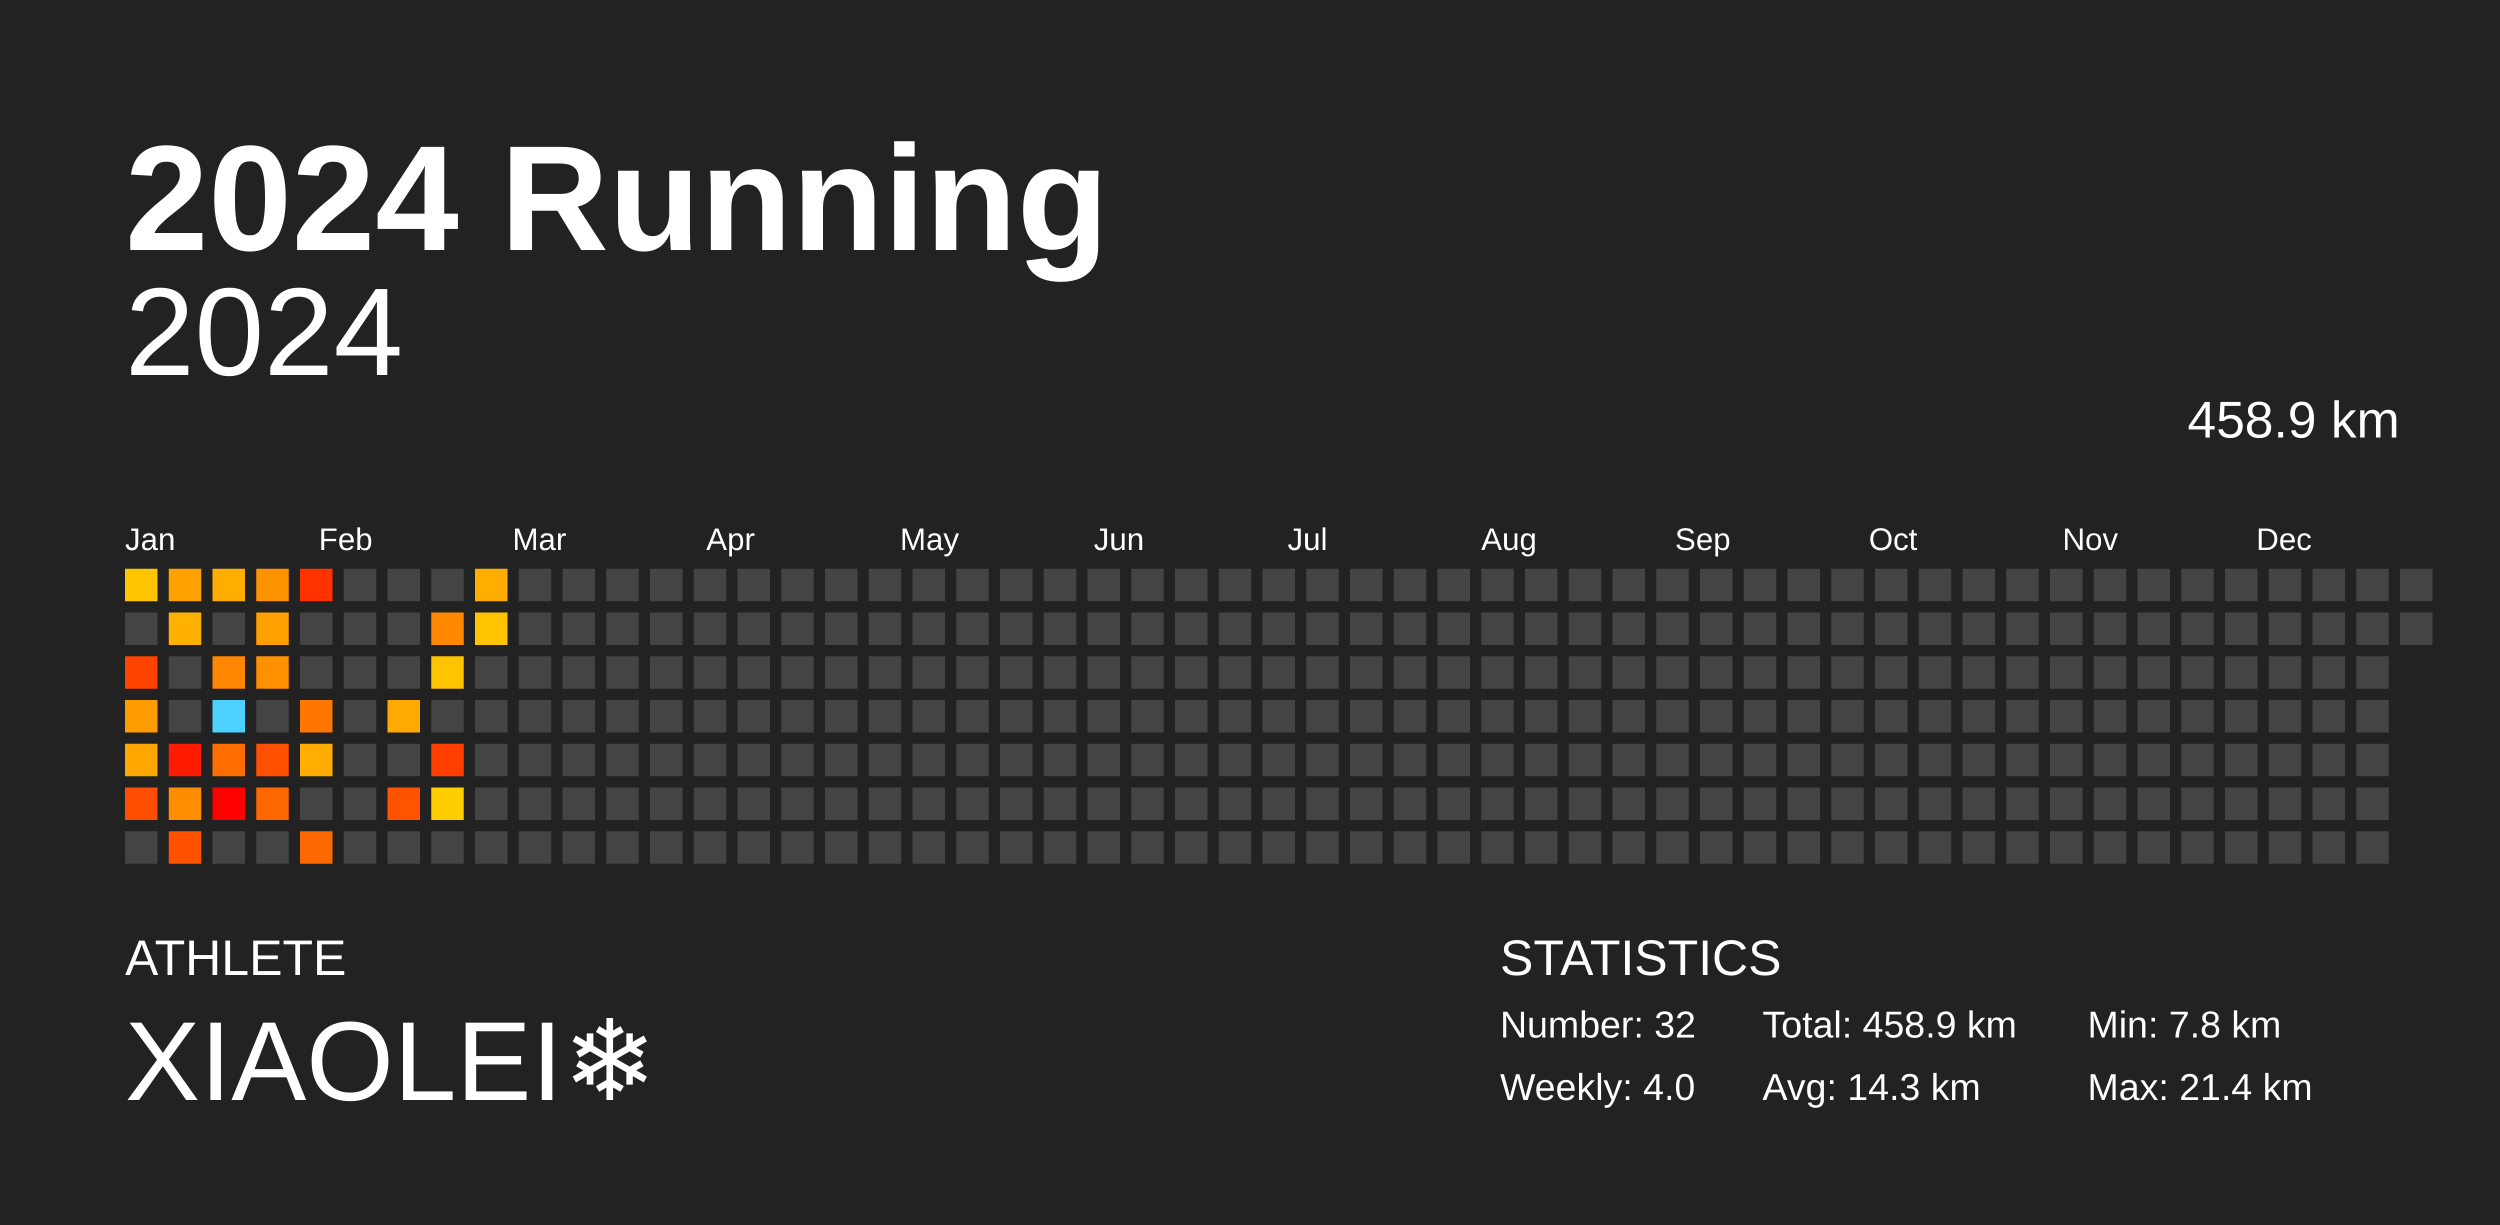
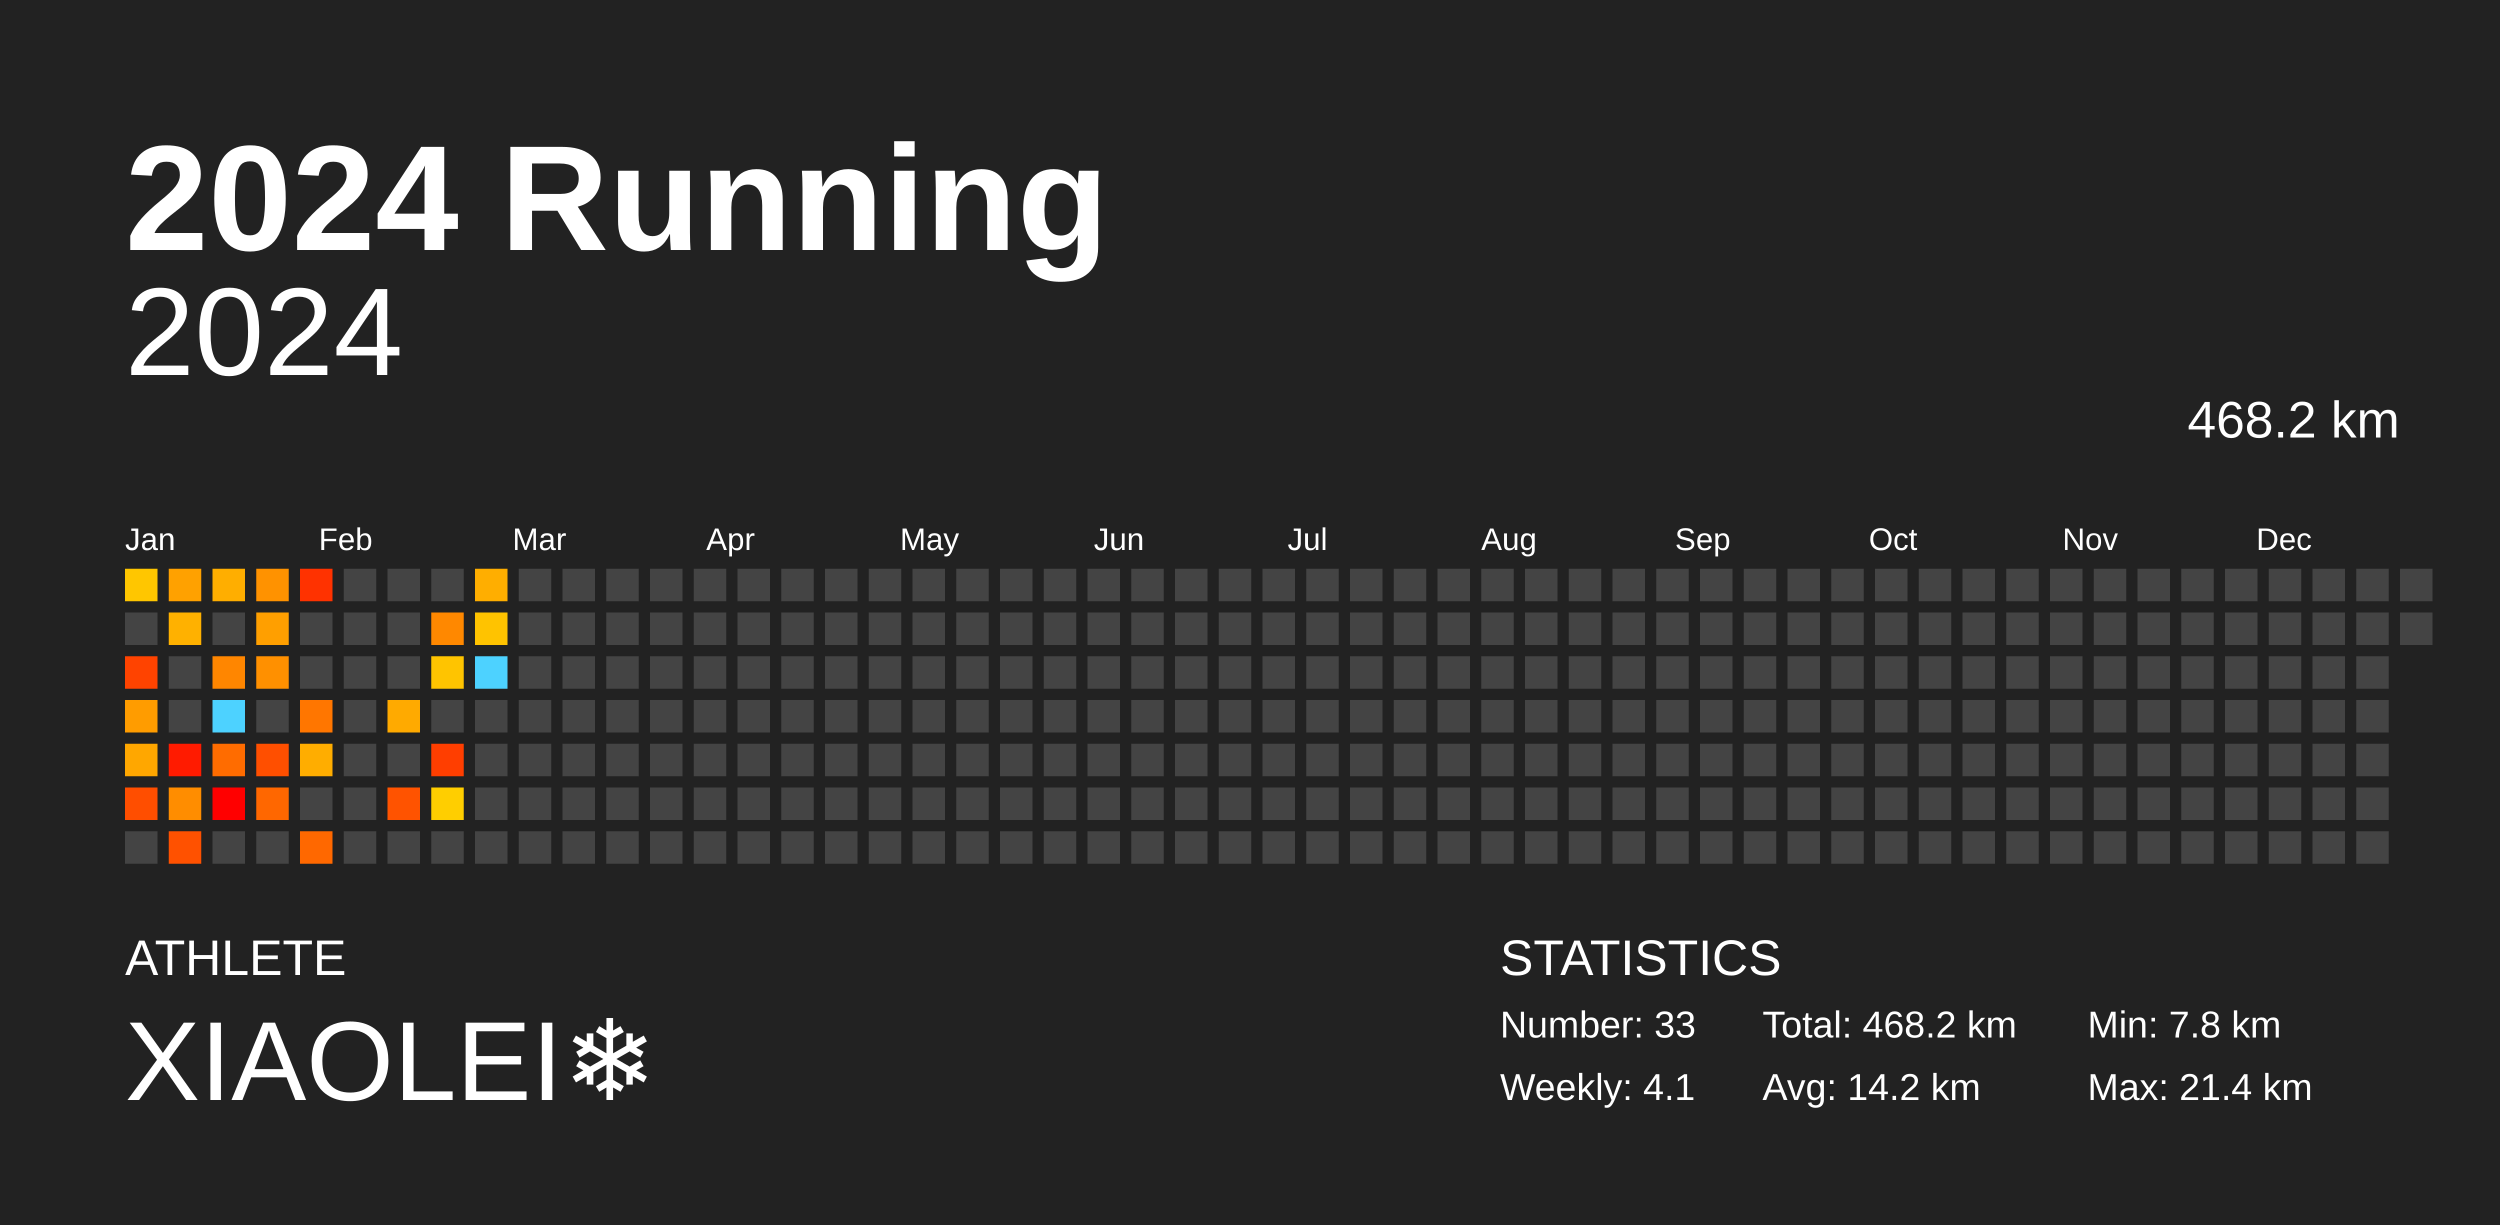
<svg xmlns="http://www.w3.org/2000/svg" baseProfile="full" height="98mm" version="1.1" viewBox="0,0,200,98" width="200mm">
  <defs />
  <rect fill="#222222" height="98" width="200" x="0" y="0" />
  <text fill="#FFFFFF" style="font-size:12px; font-family:Arial; font-weight:bold;" x="10" y="20">2024 Running</text>
  <text fill="#FFFFFF" style="font-size:4px; font-family:Arial" x="10" y="78">ATHLETE</text>
  <text fill="#FFFFFF" style="font-size:9px; font-family:Arial" x="10" y="88">XIAOLEI❄️</text>
  <text fill="#FFFFFF" style="font-size:4px; font-family:Arial" x="120" y="78">STATISTICS</text>
-   <text fill="#FFFFFF" style="font-size:3px; font-family:Arial" x="120" y="83">Number: 32</text>
-   <text fill="#FFFFFF" style="font-size:3px; font-family:Arial" x="120" y="88">Weekly: 4.0</text>
-   <text fill="#FFFFFF" style="font-size:3px; font-family:Arial" x="141" y="83">Total: 458.9 km</text>
-   <text fill="#FFFFFF" style="font-size:3px; font-family:Arial" x="141" y="88">Avg: 14.3 km</text>
+   <text fill="#FFFFFF" style="font-size:3px; font-family:Arial" x="120" y="83">Number: 33</text>
+   <text fill="#FFFFFF" style="font-size:3px; font-family:Arial" x="120" y="88">Weekly: 4.1</text>
+   <text fill="#FFFFFF" style="font-size:3px; font-family:Arial" x="141" y="83">Total: 468.2 km</text>
+   <text fill="#FFFFFF" style="font-size:3px; font-family:Arial" x="141" y="88">Avg: 14.2 km</text>
  <text fill="#FFFFFF" style="font-size:3px; font-family:Arial" x="167" y="83">Min: 7.8 km</text>
  <text fill="#FFFFFF" style="font-size:3px; font-family:Arial" x="167" y="88">Max: 21.4 km</text>
  <text alignment-baseline="hanging" fill="#FFFFFF" style="font-size:10.0px; font-family:Arial;" x="10" y="30">2024</text>
-   <text alignment-baseline="hanging" fill="#FFFFFF" style="font-size:4.125px; font-family:Arial;" x="175" y="35">458.9 km</text>
+   <text alignment-baseline="hanging" fill="#FFFFFF" style="font-size:4.125px; font-family:Arial;" x="175" y="35">468.2 km</text>
  <text fill="#FFFFFF" style="font-size:2.5px; font-family:Arial" x="10.0" y="44">Jan</text>
  <text fill="#FFFFFF" style="font-size:2.5px; font-family:Arial" x="25.5" y="44">Feb</text>
  <text fill="#FFFFFF" style="font-size:2.5px; font-family:Arial" x="41.0" y="44">Mar</text>
  <text fill="#FFFFFF" style="font-size:2.5px; font-family:Arial" x="56.5" y="44">Apr</text>
  <text fill="#FFFFFF" style="font-size:2.5px; font-family:Arial" x="72.0" y="44">May</text>
  <text fill="#FFFFFF" style="font-size:2.5px; font-family:Arial" x="87.5" y="44">Jun</text>
  <text fill="#FFFFFF" style="font-size:2.5px; font-family:Arial" x="103.0" y="44">Jul</text>
  <text fill="#FFFFFF" style="font-size:2.5px; font-family:Arial" x="118.5" y="44">Aug</text>
  <text fill="#FFFFFF" style="font-size:2.5px; font-family:Arial" x="134.0" y="44">Sep</text>
  <text fill="#FFFFFF" style="font-size:2.5px; font-family:Arial" x="149.5" y="44">Oct</text>
  <text fill="#FFFFFF" style="font-size:2.5px; font-family:Arial" x="165.0" y="44">Nov</text>
  <text fill="#FFFFFF" style="font-size:2.5px; font-family:Arial" x="180.5" y="44">Dec</text>
  <rect fill="#ffc600" height="2.6" width="2.6" x="10.0" y="45.5" />
  <rect fill="#444444" height="2.6" width="2.6" x="10.0" y="49.0" />
  <rect fill="#ff4300" height="2.6" width="2.6" x="10.0" y="52.5" />
  <rect fill="#ff9c00" height="2.6" width="2.6" x="10.0" y="56.0" />
  <rect fill="#ffa700" height="2.6" width="2.6" x="10.0" y="59.5" />
  <rect fill="#ff4e00" height="2.6" width="2.6" x="10.0" y="63.0" />
  <rect fill="#444444" height="2.6" width="2.6" x="10.0" y="66.5" />
  <rect fill="#ffa100" height="2.6" width="2.6" x="13.5" y="45.5" />
  <rect fill="#ffb100" height="2.6" width="2.6" x="13.5" y="49.0" />
  <rect fill="#444444" height="2.6" width="2.6" x="13.5" y="52.5" />
  <rect fill="#444444" height="2.6" width="2.6" x="13.5" y="56.0" />
  <rect fill="#ff1b00" height="2.6" width="2.6" x="13.5" y="59.5" />
  <rect fill="#ff8d00" height="2.6" width="2.6" x="13.5" y="63.0" />
  <rect fill="#ff5100" height="2.6" width="2.6" x="13.5" y="66.5" />
  <rect fill="#ffae00" height="2.6" width="2.6" x="17.0" y="45.5" />
  <rect fill="#444444" height="2.6" width="2.6" x="17.0" y="49.0" />
  <rect fill="#ff8600" height="2.6" width="2.6" x="17.0" y="52.5" />
  <rect fill="#4dd2ff" height="2.6" width="2.6" x="17.0" y="56.0" />
  <rect fill="#ff6c00" height="2.6" width="2.6" x="17.0" y="59.5" />
  <rect fill="red" height="2.6" width="2.6" x="17.0" y="63.0" />
  <rect fill="#444444" height="2.6" width="2.6" x="17.0" y="66.5" />
  <rect fill="#ff9200" height="2.6" width="2.6" x="20.5" y="45.5" />
  <rect fill="#ff9f00" height="2.6" width="2.6" x="20.5" y="49.0" />
  <rect fill="#ff9000" height="2.6" width="2.6" x="20.5" y="52.5" />
  <rect fill="#444444" height="2.6" width="2.6" x="20.5" y="56.0" />
  <rect fill="#ff4f00" height="2.6" width="2.6" x="20.5" y="59.5" />
  <rect fill="#ff6700" height="2.6" width="2.6" x="20.5" y="63.0" />
  <rect fill="#444444" height="2.6" width="2.6" x="20.5" y="66.5" />
  <rect fill="#ff3200" height="2.6" width="2.6" x="24.0" y="45.5" />
  <rect fill="#444444" height="2.6" width="2.6" x="24.0" y="49.0" />
  <rect fill="#444444" height="2.6" width="2.6" x="24.0" y="52.5" />
  <rect fill="#ff7600" height="2.6" width="2.6" x="24.0" y="56.0" />
  <rect fill="#ffad00" height="2.6" width="2.6" x="24.0" y="59.5" />
  <rect fill="#444444" height="2.6" width="2.6" x="24.0" y="63.0" />
  <rect fill="#ff6800" height="2.6" width="2.6" x="24.0" y="66.5" />
  <rect fill="#444444" height="2.6" width="2.6" x="27.5" y="45.5" />
  <rect fill="#444444" height="2.6" width="2.6" x="27.5" y="49.0" />
  <rect fill="#444444" height="2.6" width="2.6" x="27.5" y="52.5" />
  <rect fill="#444444" height="2.6" width="2.6" x="27.5" y="56.0" />
  <rect fill="#444444" height="2.6" width="2.6" x="27.5" y="59.5" />
  <rect fill="#444444" height="2.6" width="2.6" x="27.5" y="63.0" />
  <rect fill="#444444" height="2.6" width="2.6" x="27.5" y="66.5" />
  <rect fill="#444444" height="2.6" width="2.6" x="31.0" y="45.5" />
  <rect fill="#444444" height="2.6" width="2.6" x="31.0" y="49.0" />
  <rect fill="#444444" height="2.6" width="2.6" x="31.0" y="52.5" />
  <rect fill="#ffaa00" height="2.6" width="2.6" x="31.0" y="56.0" />
  <rect fill="#444444" height="2.6" width="2.6" x="31.0" y="59.5" />
  <rect fill="#ff5300" height="2.6" width="2.6" x="31.0" y="63.0" />
  <rect fill="#444444" height="2.6" width="2.6" x="31.0" y="66.5" />
  <rect fill="#444444" height="2.6" width="2.6" x="34.5" y="45.5" />
  <rect fill="#ff8800" height="2.6" width="2.6" x="34.5" y="49.0" />
  <rect fill="#ffc400" height="2.6" width="2.6" x="34.5" y="52.5" />
  <rect fill="#444444" height="2.6" width="2.6" x="34.5" y="56.0" />
  <rect fill="#ff3e00" height="2.6" width="2.6" x="34.5" y="59.5" />
  <rect fill="#ffce00" height="2.6" width="2.6" x="34.5" y="63.0" />
  <rect fill="#444444" height="2.6" width="2.6" x="34.5" y="66.5" />
  <rect fill="#ffae00" height="2.6" width="2.6" x="38.0" y="45.5" />
  <rect fill="#ffc300" height="2.6" width="2.6" x="38.0" y="49.0" />
-   <rect fill="#444444" height="2.6" width="2.6" x="38.0" y="52.5" />
+   <rect fill="#4dd2ff" height="2.6" width="2.6" x="38.0" y="52.5" />
  <rect fill="#444444" height="2.6" width="2.6" x="38.0" y="56.0" />
  <rect fill="#444444" height="2.6" width="2.6" x="38.0" y="59.5" />
  <rect fill="#444444" height="2.6" width="2.6" x="38.0" y="63.0" />
  <rect fill="#444444" height="2.6" width="2.6" x="38.0" y="66.5" />
  <rect fill="#444444" height="2.6" width="2.6" x="41.5" y="45.5" />
  <rect fill="#444444" height="2.6" width="2.6" x="41.5" y="49.0" />
  <rect fill="#444444" height="2.6" width="2.6" x="41.5" y="52.5" />
  <rect fill="#444444" height="2.6" width="2.6" x="41.5" y="56.0" />
  <rect fill="#444444" height="2.6" width="2.6" x="41.5" y="59.5" />
  <rect fill="#444444" height="2.6" width="2.6" x="41.5" y="63.0" />
  <rect fill="#444444" height="2.6" width="2.6" x="41.5" y="66.5" />
  <rect fill="#444444" height="2.6" width="2.6" x="45.0" y="45.5" />
  <rect fill="#444444" height="2.6" width="2.6" x="45.0" y="49.0" />
  <rect fill="#444444" height="2.6" width="2.6" x="45.0" y="52.5" />
  <rect fill="#444444" height="2.6" width="2.6" x="45.0" y="56.0" />
  <rect fill="#444444" height="2.6" width="2.6" x="45.0" y="59.5" />
  <rect fill="#444444" height="2.6" width="2.6" x="45.0" y="63.0" />
  <rect fill="#444444" height="2.6" width="2.6" x="45.0" y="66.5" />
  <rect fill="#444444" height="2.6" width="2.6" x="48.5" y="45.5" />
  <rect fill="#444444" height="2.6" width="2.6" x="48.5" y="49.0" />
  <rect fill="#444444" height="2.6" width="2.6" x="48.5" y="52.5" />
  <rect fill="#444444" height="2.6" width="2.6" x="48.5" y="56.0" />
  <rect fill="#444444" height="2.6" width="2.6" x="48.5" y="59.5" />
  <rect fill="#444444" height="2.6" width="2.6" x="48.5" y="63.0" />
  <rect fill="#444444" height="2.6" width="2.6" x="48.5" y="66.5" />
  <rect fill="#444444" height="2.6" width="2.6" x="52.0" y="45.5" />
  <rect fill="#444444" height="2.6" width="2.6" x="52.0" y="49.0" />
  <rect fill="#444444" height="2.6" width="2.6" x="52.0" y="52.5" />
  <rect fill="#444444" height="2.6" width="2.6" x="52.0" y="56.0" />
  <rect fill="#444444" height="2.6" width="2.6" x="52.0" y="59.5" />
  <rect fill="#444444" height="2.6" width="2.6" x="52.0" y="63.0" />
  <rect fill="#444444" height="2.6" width="2.6" x="52.0" y="66.5" />
  <rect fill="#444444" height="2.6" width="2.6" x="55.5" y="45.5" />
  <rect fill="#444444" height="2.6" width="2.6" x="55.5" y="49.0" />
  <rect fill="#444444" height="2.6" width="2.6" x="55.5" y="52.5" />
  <rect fill="#444444" height="2.6" width="2.6" x="55.5" y="56.0" />
  <rect fill="#444444" height="2.6" width="2.6" x="55.5" y="59.5" />
  <rect fill="#444444" height="2.6" width="2.6" x="55.5" y="63.0" />
  <rect fill="#444444" height="2.6" width="2.6" x="55.5" y="66.5" />
  <rect fill="#444444" height="2.6" width="2.6" x="59.0" y="45.5" />
  <rect fill="#444444" height="2.6" width="2.6" x="59.0" y="49.0" />
  <rect fill="#444444" height="2.6" width="2.6" x="59.0" y="52.5" />
  <rect fill="#444444" height="2.6" width="2.6" x="59.0" y="56.0" />
  <rect fill="#444444" height="2.6" width="2.6" x="59.0" y="59.5" />
  <rect fill="#444444" height="2.6" width="2.6" x="59.0" y="63.0" />
  <rect fill="#444444" height="2.6" width="2.6" x="59.0" y="66.5" />
  <rect fill="#444444" height="2.6" width="2.6" x="62.5" y="45.5" />
  <rect fill="#444444" height="2.6" width="2.6" x="62.5" y="49.0" />
  <rect fill="#444444" height="2.6" width="2.6" x="62.5" y="52.5" />
  <rect fill="#444444" height="2.6" width="2.6" x="62.5" y="56.0" />
  <rect fill="#444444" height="2.6" width="2.6" x="62.5" y="59.5" />
  <rect fill="#444444" height="2.6" width="2.6" x="62.5" y="63.0" />
  <rect fill="#444444" height="2.6" width="2.6" x="62.5" y="66.5" />
  <rect fill="#444444" height="2.6" width="2.6" x="66.0" y="45.5" />
  <rect fill="#444444" height="2.6" width="2.6" x="66.0" y="49.0" />
  <rect fill="#444444" height="2.6" width="2.6" x="66.0" y="52.5" />
  <rect fill="#444444" height="2.6" width="2.6" x="66.0" y="56.0" />
  <rect fill="#444444" height="2.6" width="2.6" x="66.0" y="59.5" />
  <rect fill="#444444" height="2.6" width="2.6" x="66.0" y="63.0" />
  <rect fill="#444444" height="2.6" width="2.6" x="66.0" y="66.5" />
  <rect fill="#444444" height="2.6" width="2.6" x="69.5" y="45.5" />
  <rect fill="#444444" height="2.6" width="2.6" x="69.5" y="49.0" />
  <rect fill="#444444" height="2.6" width="2.6" x="69.5" y="52.5" />
  <rect fill="#444444" height="2.6" width="2.6" x="69.5" y="56.0" />
  <rect fill="#444444" height="2.6" width="2.6" x="69.5" y="59.5" />
  <rect fill="#444444" height="2.6" width="2.6" x="69.5" y="63.0" />
  <rect fill="#444444" height="2.6" width="2.6" x="69.5" y="66.5" />
  <rect fill="#444444" height="2.6" width="2.6" x="73.0" y="45.5" />
  <rect fill="#444444" height="2.6" width="2.6" x="73.0" y="49.0" />
  <rect fill="#444444" height="2.6" width="2.6" x="73.0" y="52.5" />
  <rect fill="#444444" height="2.6" width="2.6" x="73.0" y="56.0" />
  <rect fill="#444444" height="2.6" width="2.6" x="73.0" y="59.5" />
  <rect fill="#444444" height="2.6" width="2.6" x="73.0" y="63.0" />
  <rect fill="#444444" height="2.6" width="2.6" x="73.0" y="66.5" />
  <rect fill="#444444" height="2.6" width="2.6" x="76.5" y="45.5" />
  <rect fill="#444444" height="2.6" width="2.6" x="76.5" y="49.0" />
  <rect fill="#444444" height="2.6" width="2.6" x="76.5" y="52.5" />
  <rect fill="#444444" height="2.6" width="2.6" x="76.5" y="56.0" />
  <rect fill="#444444" height="2.6" width="2.6" x="76.5" y="59.5" />
  <rect fill="#444444" height="2.6" width="2.6" x="76.5" y="63.0" />
  <rect fill="#444444" height="2.6" width="2.6" x="76.5" y="66.5" />
  <rect fill="#444444" height="2.6" width="2.6" x="80.0" y="45.5" />
  <rect fill="#444444" height="2.6" width="2.6" x="80.0" y="49.0" />
  <rect fill="#444444" height="2.6" width="2.6" x="80.0" y="52.5" />
  <rect fill="#444444" height="2.6" width="2.6" x="80.0" y="56.0" />
  <rect fill="#444444" height="2.6" width="2.6" x="80.0" y="59.5" />
  <rect fill="#444444" height="2.6" width="2.6" x="80.0" y="63.0" />
  <rect fill="#444444" height="2.6" width="2.6" x="80.0" y="66.5" />
  <rect fill="#444444" height="2.6" width="2.6" x="83.5" y="45.5" />
  <rect fill="#444444" height="2.6" width="2.6" x="83.5" y="49.0" />
  <rect fill="#444444" height="2.6" width="2.6" x="83.5" y="52.5" />
  <rect fill="#444444" height="2.6" width="2.6" x="83.5" y="56.0" />
  <rect fill="#444444" height="2.6" width="2.6" x="83.5" y="59.5" />
  <rect fill="#444444" height="2.6" width="2.6" x="83.5" y="63.0" />
  <rect fill="#444444" height="2.6" width="2.6" x="83.5" y="66.5" />
  <rect fill="#444444" height="2.6" width="2.6" x="87.0" y="45.5" />
  <rect fill="#444444" height="2.6" width="2.6" x="87.0" y="49.0" />
  <rect fill="#444444" height="2.6" width="2.6" x="87.0" y="52.5" />
  <rect fill="#444444" height="2.6" width="2.6" x="87.0" y="56.0" />
  <rect fill="#444444" height="2.6" width="2.6" x="87.0" y="59.5" />
  <rect fill="#444444" height="2.6" width="2.6" x="87.0" y="63.0" />
  <rect fill="#444444" height="2.6" width="2.6" x="87.0" y="66.5" />
  <rect fill="#444444" height="2.6" width="2.6" x="90.5" y="45.5" />
  <rect fill="#444444" height="2.6" width="2.6" x="90.5" y="49.0" />
  <rect fill="#444444" height="2.6" width="2.6" x="90.5" y="52.5" />
  <rect fill="#444444" height="2.6" width="2.6" x="90.5" y="56.0" />
  <rect fill="#444444" height="2.6" width="2.6" x="90.5" y="59.5" />
  <rect fill="#444444" height="2.6" width="2.6" x="90.5" y="63.0" />
  <rect fill="#444444" height="2.6" width="2.6" x="90.5" y="66.5" />
  <rect fill="#444444" height="2.6" width="2.6" x="94.0" y="45.5" />
  <rect fill="#444444" height="2.6" width="2.6" x="94.0" y="49.0" />
  <rect fill="#444444" height="2.6" width="2.6" x="94.0" y="52.5" />
  <rect fill="#444444" height="2.6" width="2.6" x="94.0" y="56.0" />
  <rect fill="#444444" height="2.6" width="2.6" x="94.0" y="59.5" />
  <rect fill="#444444" height="2.6" width="2.6" x="94.0" y="63.0" />
  <rect fill="#444444" height="2.6" width="2.6" x="94.0" y="66.5" />
  <rect fill="#444444" height="2.6" width="2.6" x="97.5" y="45.5" />
  <rect fill="#444444" height="2.6" width="2.6" x="97.5" y="49.0" />
  <rect fill="#444444" height="2.6" width="2.6" x="97.5" y="52.5" />
  <rect fill="#444444" height="2.6" width="2.6" x="97.5" y="56.0" />
  <rect fill="#444444" height="2.6" width="2.6" x="97.5" y="59.5" />
  <rect fill="#444444" height="2.6" width="2.6" x="97.5" y="63.0" />
  <rect fill="#444444" height="2.6" width="2.6" x="97.5" y="66.5" />
  <rect fill="#444444" height="2.6" width="2.6" x="101.0" y="45.5" />
  <rect fill="#444444" height="2.6" width="2.6" x="101.0" y="49.0" />
  <rect fill="#444444" height="2.6" width="2.6" x="101.0" y="52.5" />
  <rect fill="#444444" height="2.6" width="2.6" x="101.0" y="56.0" />
  <rect fill="#444444" height="2.6" width="2.6" x="101.0" y="59.5" />
  <rect fill="#444444" height="2.6" width="2.6" x="101.0" y="63.0" />
  <rect fill="#444444" height="2.6" width="2.6" x="101.0" y="66.5" />
  <rect fill="#444444" height="2.6" width="2.6" x="104.5" y="45.5" />
  <rect fill="#444444" height="2.6" width="2.6" x="104.5" y="49.0" />
  <rect fill="#444444" height="2.6" width="2.6" x="104.5" y="52.5" />
  <rect fill="#444444" height="2.6" width="2.6" x="104.5" y="56.0" />
  <rect fill="#444444" height="2.6" width="2.6" x="104.5" y="59.5" />
  <rect fill="#444444" height="2.6" width="2.6" x="104.5" y="63.0" />
  <rect fill="#444444" height="2.6" width="2.6" x="104.5" y="66.5" />
  <rect fill="#444444" height="2.6" width="2.6" x="108.0" y="45.5" />
  <rect fill="#444444" height="2.6" width="2.6" x="108.0" y="49.0" />
  <rect fill="#444444" height="2.6" width="2.6" x="108.0" y="52.5" />
  <rect fill="#444444" height="2.6" width="2.6" x="108.0" y="56.0" />
  <rect fill="#444444" height="2.6" width="2.6" x="108.0" y="59.5" />
  <rect fill="#444444" height="2.6" width="2.6" x="108.0" y="63.0" />
  <rect fill="#444444" height="2.6" width="2.6" x="108.0" y="66.5" />
  <rect fill="#444444" height="2.6" width="2.6" x="111.5" y="45.5" />
  <rect fill="#444444" height="2.6" width="2.6" x="111.5" y="49.0" />
  <rect fill="#444444" height="2.6" width="2.6" x="111.5" y="52.5" />
  <rect fill="#444444" height="2.6" width="2.6" x="111.5" y="56.0" />
  <rect fill="#444444" height="2.6" width="2.6" x="111.5" y="59.5" />
  <rect fill="#444444" height="2.6" width="2.6" x="111.5" y="63.0" />
  <rect fill="#444444" height="2.6" width="2.6" x="111.5" y="66.5" />
  <rect fill="#444444" height="2.6" width="2.6" x="115.0" y="45.5" />
  <rect fill="#444444" height="2.6" width="2.6" x="115.0" y="49.0" />
  <rect fill="#444444" height="2.6" width="2.6" x="115.0" y="52.5" />
  <rect fill="#444444" height="2.6" width="2.6" x="115.0" y="56.0" />
  <rect fill="#444444" height="2.6" width="2.6" x="115.0" y="59.5" />
  <rect fill="#444444" height="2.6" width="2.6" x="115.0" y="63.0" />
  <rect fill="#444444" height="2.6" width="2.6" x="115.0" y="66.5" />
  <rect fill="#444444" height="2.6" width="2.6" x="118.5" y="45.5" />
  <rect fill="#444444" height="2.6" width="2.6" x="118.5" y="49.0" />
  <rect fill="#444444" height="2.6" width="2.6" x="118.5" y="52.5" />
  <rect fill="#444444" height="2.6" width="2.6" x="118.5" y="56.0" />
  <rect fill="#444444" height="2.6" width="2.6" x="118.5" y="59.5" />
  <rect fill="#444444" height="2.6" width="2.6" x="118.5" y="63.0" />
  <rect fill="#444444" height="2.6" width="2.6" x="118.5" y="66.5" />
  <rect fill="#444444" height="2.6" width="2.6" x="122.0" y="45.5" />
  <rect fill="#444444" height="2.6" width="2.6" x="122.0" y="49.0" />
  <rect fill="#444444" height="2.6" width="2.6" x="122.0" y="52.5" />
  <rect fill="#444444" height="2.6" width="2.6" x="122.0" y="56.0" />
  <rect fill="#444444" height="2.6" width="2.6" x="122.0" y="59.5" />
  <rect fill="#444444" height="2.6" width="2.6" x="122.0" y="63.0" />
  <rect fill="#444444" height="2.6" width="2.6" x="122.0" y="66.5" />
  <rect fill="#444444" height="2.6" width="2.6" x="125.5" y="45.5" />
  <rect fill="#444444" height="2.6" width="2.6" x="125.5" y="49.0" />
  <rect fill="#444444" height="2.6" width="2.6" x="125.5" y="52.5" />
  <rect fill="#444444" height="2.6" width="2.6" x="125.5" y="56.0" />
  <rect fill="#444444" height="2.6" width="2.6" x="125.5" y="59.5" />
  <rect fill="#444444" height="2.6" width="2.6" x="125.5" y="63.0" />
  <rect fill="#444444" height="2.6" width="2.6" x="125.5" y="66.5" />
  <rect fill="#444444" height="2.6" width="2.6" x="129.0" y="45.5" />
  <rect fill="#444444" height="2.6" width="2.6" x="129.0" y="49.0" />
  <rect fill="#444444" height="2.6" width="2.6" x="129.0" y="52.5" />
  <rect fill="#444444" height="2.6" width="2.6" x="129.0" y="56.0" />
  <rect fill="#444444" height="2.6" width="2.6" x="129.0" y="59.5" />
  <rect fill="#444444" height="2.6" width="2.6" x="129.0" y="63.0" />
  <rect fill="#444444" height="2.6" width="2.6" x="129.0" y="66.5" />
  <rect fill="#444444" height="2.6" width="2.6" x="132.5" y="45.5" />
  <rect fill="#444444" height="2.6" width="2.6" x="132.5" y="49.0" />
  <rect fill="#444444" height="2.6" width="2.6" x="132.5" y="52.5" />
  <rect fill="#444444" height="2.6" width="2.6" x="132.5" y="56.0" />
  <rect fill="#444444" height="2.6" width="2.6" x="132.5" y="59.5" />
  <rect fill="#444444" height="2.6" width="2.6" x="132.5" y="63.0" />
  <rect fill="#444444" height="2.6" width="2.6" x="132.5" y="66.5" />
  <rect fill="#444444" height="2.6" width="2.6" x="136.0" y="45.5" />
  <rect fill="#444444" height="2.6" width="2.6" x="136.0" y="49.0" />
  <rect fill="#444444" height="2.6" width="2.6" x="136.0" y="52.5" />
  <rect fill="#444444" height="2.6" width="2.6" x="136.0" y="56.0" />
  <rect fill="#444444" height="2.6" width="2.6" x="136.0" y="59.5" />
  <rect fill="#444444" height="2.6" width="2.6" x="136.0" y="63.0" />
  <rect fill="#444444" height="2.6" width="2.6" x="136.0" y="66.5" />
  <rect fill="#444444" height="2.6" width="2.6" x="139.5" y="45.5" />
  <rect fill="#444444" height="2.6" width="2.6" x="139.5" y="49.0" />
  <rect fill="#444444" height="2.6" width="2.6" x="139.5" y="52.5" />
  <rect fill="#444444" height="2.6" width="2.6" x="139.5" y="56.0" />
  <rect fill="#444444" height="2.6" width="2.6" x="139.5" y="59.5" />
  <rect fill="#444444" height="2.6" width="2.6" x="139.5" y="63.0" />
  <rect fill="#444444" height="2.6" width="2.6" x="139.5" y="66.5" />
  <rect fill="#444444" height="2.6" width="2.6" x="143.0" y="45.5" />
  <rect fill="#444444" height="2.6" width="2.6" x="143.0" y="49.0" />
  <rect fill="#444444" height="2.6" width="2.6" x="143.0" y="52.5" />
  <rect fill="#444444" height="2.6" width="2.6" x="143.0" y="56.0" />
  <rect fill="#444444" height="2.6" width="2.6" x="143.0" y="59.5" />
  <rect fill="#444444" height="2.6" width="2.6" x="143.0" y="63.0" />
  <rect fill="#444444" height="2.6" width="2.6" x="143.0" y="66.5" />
  <rect fill="#444444" height="2.6" width="2.6" x="146.5" y="45.5" />
  <rect fill="#444444" height="2.6" width="2.6" x="146.5" y="49.0" />
  <rect fill="#444444" height="2.6" width="2.6" x="146.5" y="52.5" />
  <rect fill="#444444" height="2.6" width="2.6" x="146.5" y="56.0" />
  <rect fill="#444444" height="2.6" width="2.6" x="146.5" y="59.5" />
  <rect fill="#444444" height="2.6" width="2.6" x="146.5" y="63.0" />
  <rect fill="#444444" height="2.6" width="2.6" x="146.5" y="66.5" />
  <rect fill="#444444" height="2.6" width="2.6" x="150.0" y="45.5" />
  <rect fill="#444444" height="2.6" width="2.6" x="150.0" y="49.0" />
  <rect fill="#444444" height="2.6" width="2.6" x="150.0" y="52.5" />
  <rect fill="#444444" height="2.6" width="2.6" x="150.0" y="56.0" />
  <rect fill="#444444" height="2.6" width="2.6" x="150.0" y="59.5" />
  <rect fill="#444444" height="2.6" width="2.6" x="150.0" y="63.0" />
  <rect fill="#444444" height="2.6" width="2.6" x="150.0" y="66.5" />
  <rect fill="#444444" height="2.6" width="2.6" x="153.5" y="45.5" />
  <rect fill="#444444" height="2.6" width="2.6" x="153.5" y="49.0" />
  <rect fill="#444444" height="2.6" width="2.6" x="153.5" y="52.5" />
  <rect fill="#444444" height="2.6" width="2.6" x="153.5" y="56.0" />
  <rect fill="#444444" height="2.6" width="2.6" x="153.5" y="59.5" />
  <rect fill="#444444" height="2.6" width="2.6" x="153.5" y="63.0" />
  <rect fill="#444444" height="2.6" width="2.6" x="153.5" y="66.5" />
  <rect fill="#444444" height="2.6" width="2.6" x="157.0" y="45.5" />
  <rect fill="#444444" height="2.6" width="2.6" x="157.0" y="49.0" />
  <rect fill="#444444" height="2.6" width="2.6" x="157.0" y="52.5" />
  <rect fill="#444444" height="2.6" width="2.6" x="157.0" y="56.0" />
  <rect fill="#444444" height="2.6" width="2.6" x="157.0" y="59.5" />
  <rect fill="#444444" height="2.6" width="2.6" x="157.0" y="63.0" />
  <rect fill="#444444" height="2.6" width="2.6" x="157.0" y="66.5" />
  <rect fill="#444444" height="2.6" width="2.6" x="160.5" y="45.5" />
  <rect fill="#444444" height="2.6" width="2.6" x="160.5" y="49.0" />
  <rect fill="#444444" height="2.6" width="2.6" x="160.5" y="52.5" />
  <rect fill="#444444" height="2.6" width="2.6" x="160.5" y="56.0" />
  <rect fill="#444444" height="2.6" width="2.6" x="160.5" y="59.5" />
  <rect fill="#444444" height="2.6" width="2.6" x="160.5" y="63.0" />
  <rect fill="#444444" height="2.6" width="2.6" x="160.5" y="66.5" />
  <rect fill="#444444" height="2.6" width="2.6" x="164.0" y="45.5" />
  <rect fill="#444444" height="2.6" width="2.6" x="164.0" y="49.0" />
  <rect fill="#444444" height="2.6" width="2.6" x="164.0" y="52.5" />
  <rect fill="#444444" height="2.6" width="2.6" x="164.0" y="56.0" />
  <rect fill="#444444" height="2.6" width="2.6" x="164.0" y="59.5" />
  <rect fill="#444444" height="2.6" width="2.6" x="164.0" y="63.0" />
  <rect fill="#444444" height="2.6" width="2.6" x="164.0" y="66.5" />
  <rect fill="#444444" height="2.6" width="2.6" x="167.5" y="45.5" />
  <rect fill="#444444" height="2.6" width="2.6" x="167.5" y="49.0" />
  <rect fill="#444444" height="2.6" width="2.6" x="167.5" y="52.5" />
  <rect fill="#444444" height="2.6" width="2.6" x="167.5" y="56.0" />
  <rect fill="#444444" height="2.6" width="2.6" x="167.5" y="59.5" />
  <rect fill="#444444" height="2.6" width="2.6" x="167.5" y="63.0" />
  <rect fill="#444444" height="2.6" width="2.6" x="167.5" y="66.5" />
  <rect fill="#444444" height="2.6" width="2.6" x="171.0" y="45.5" />
  <rect fill="#444444" height="2.6" width="2.6" x="171.0" y="49.0" />
  <rect fill="#444444" height="2.6" width="2.6" x="171.0" y="52.5" />
  <rect fill="#444444" height="2.6" width="2.6" x="171.0" y="56.0" />
  <rect fill="#444444" height="2.6" width="2.6" x="171.0" y="59.5" />
  <rect fill="#444444" height="2.6" width="2.6" x="171.0" y="63.0" />
  <rect fill="#444444" height="2.6" width="2.6" x="171.0" y="66.5" />
  <rect fill="#444444" height="2.6" width="2.6" x="174.5" y="45.5" />
  <rect fill="#444444" height="2.6" width="2.6" x="174.5" y="49.0" />
  <rect fill="#444444" height="2.6" width="2.6" x="174.5" y="52.5" />
  <rect fill="#444444" height="2.6" width="2.6" x="174.5" y="56.0" />
  <rect fill="#444444" height="2.6" width="2.6" x="174.5" y="59.5" />
  <rect fill="#444444" height="2.6" width="2.6" x="174.5" y="63.0" />
  <rect fill="#444444" height="2.6" width="2.6" x="174.5" y="66.5" />
  <rect fill="#444444" height="2.6" width="2.6" x="178.0" y="45.5" />
  <rect fill="#444444" height="2.6" width="2.6" x="178.0" y="49.0" />
  <rect fill="#444444" height="2.6" width="2.6" x="178.0" y="52.5" />
  <rect fill="#444444" height="2.6" width="2.6" x="178.0" y="56.0" />
  <rect fill="#444444" height="2.6" width="2.6" x="178.0" y="59.5" />
  <rect fill="#444444" height="2.6" width="2.6" x="178.0" y="63.0" />
  <rect fill="#444444" height="2.6" width="2.6" x="178.0" y="66.5" />
  <rect fill="#444444" height="2.6" width="2.6" x="181.5" y="45.5" />
  <rect fill="#444444" height="2.6" width="2.6" x="181.5" y="49.0" />
  <rect fill="#444444" height="2.6" width="2.6" x="181.5" y="52.5" />
  <rect fill="#444444" height="2.6" width="2.6" x="181.5" y="56.0" />
  <rect fill="#444444" height="2.6" width="2.6" x="181.5" y="59.5" />
  <rect fill="#444444" height="2.6" width="2.6" x="181.5" y="63.0" />
  <rect fill="#444444" height="2.6" width="2.6" x="181.5" y="66.5" />
  <rect fill="#444444" height="2.6" width="2.6" x="185.0" y="45.5" />
  <rect fill="#444444" height="2.6" width="2.6" x="185.0" y="49.0" />
  <rect fill="#444444" height="2.6" width="2.6" x="185.0" y="52.5" />
  <rect fill="#444444" height="2.6" width="2.6" x="185.0" y="56.0" />
  <rect fill="#444444" height="2.6" width="2.6" x="185.0" y="59.5" />
  <rect fill="#444444" height="2.6" width="2.6" x="185.0" y="63.0" />
  <rect fill="#444444" height="2.6" width="2.6" x="185.0" y="66.5" />
  <rect fill="#444444" height="2.6" width="2.6" x="188.5" y="45.5" />
  <rect fill="#444444" height="2.6" width="2.6" x="188.5" y="49.0" />
  <rect fill="#444444" height="2.6" width="2.6" x="188.5" y="52.5" />
  <rect fill="#444444" height="2.6" width="2.6" x="188.5" y="56.0" />
  <rect fill="#444444" height="2.6" width="2.6" x="188.5" y="59.5" />
  <rect fill="#444444" height="2.6" width="2.6" x="188.5" y="63.0" />
  <rect fill="#444444" height="2.6" width="2.6" x="188.5" y="66.5" />
  <rect fill="#444444" height="2.6" width="2.6" x="192.0" y="45.5" />
  <rect fill="#444444" height="2.6" width="2.6" x="192.0" y="49.0" />
</svg>
